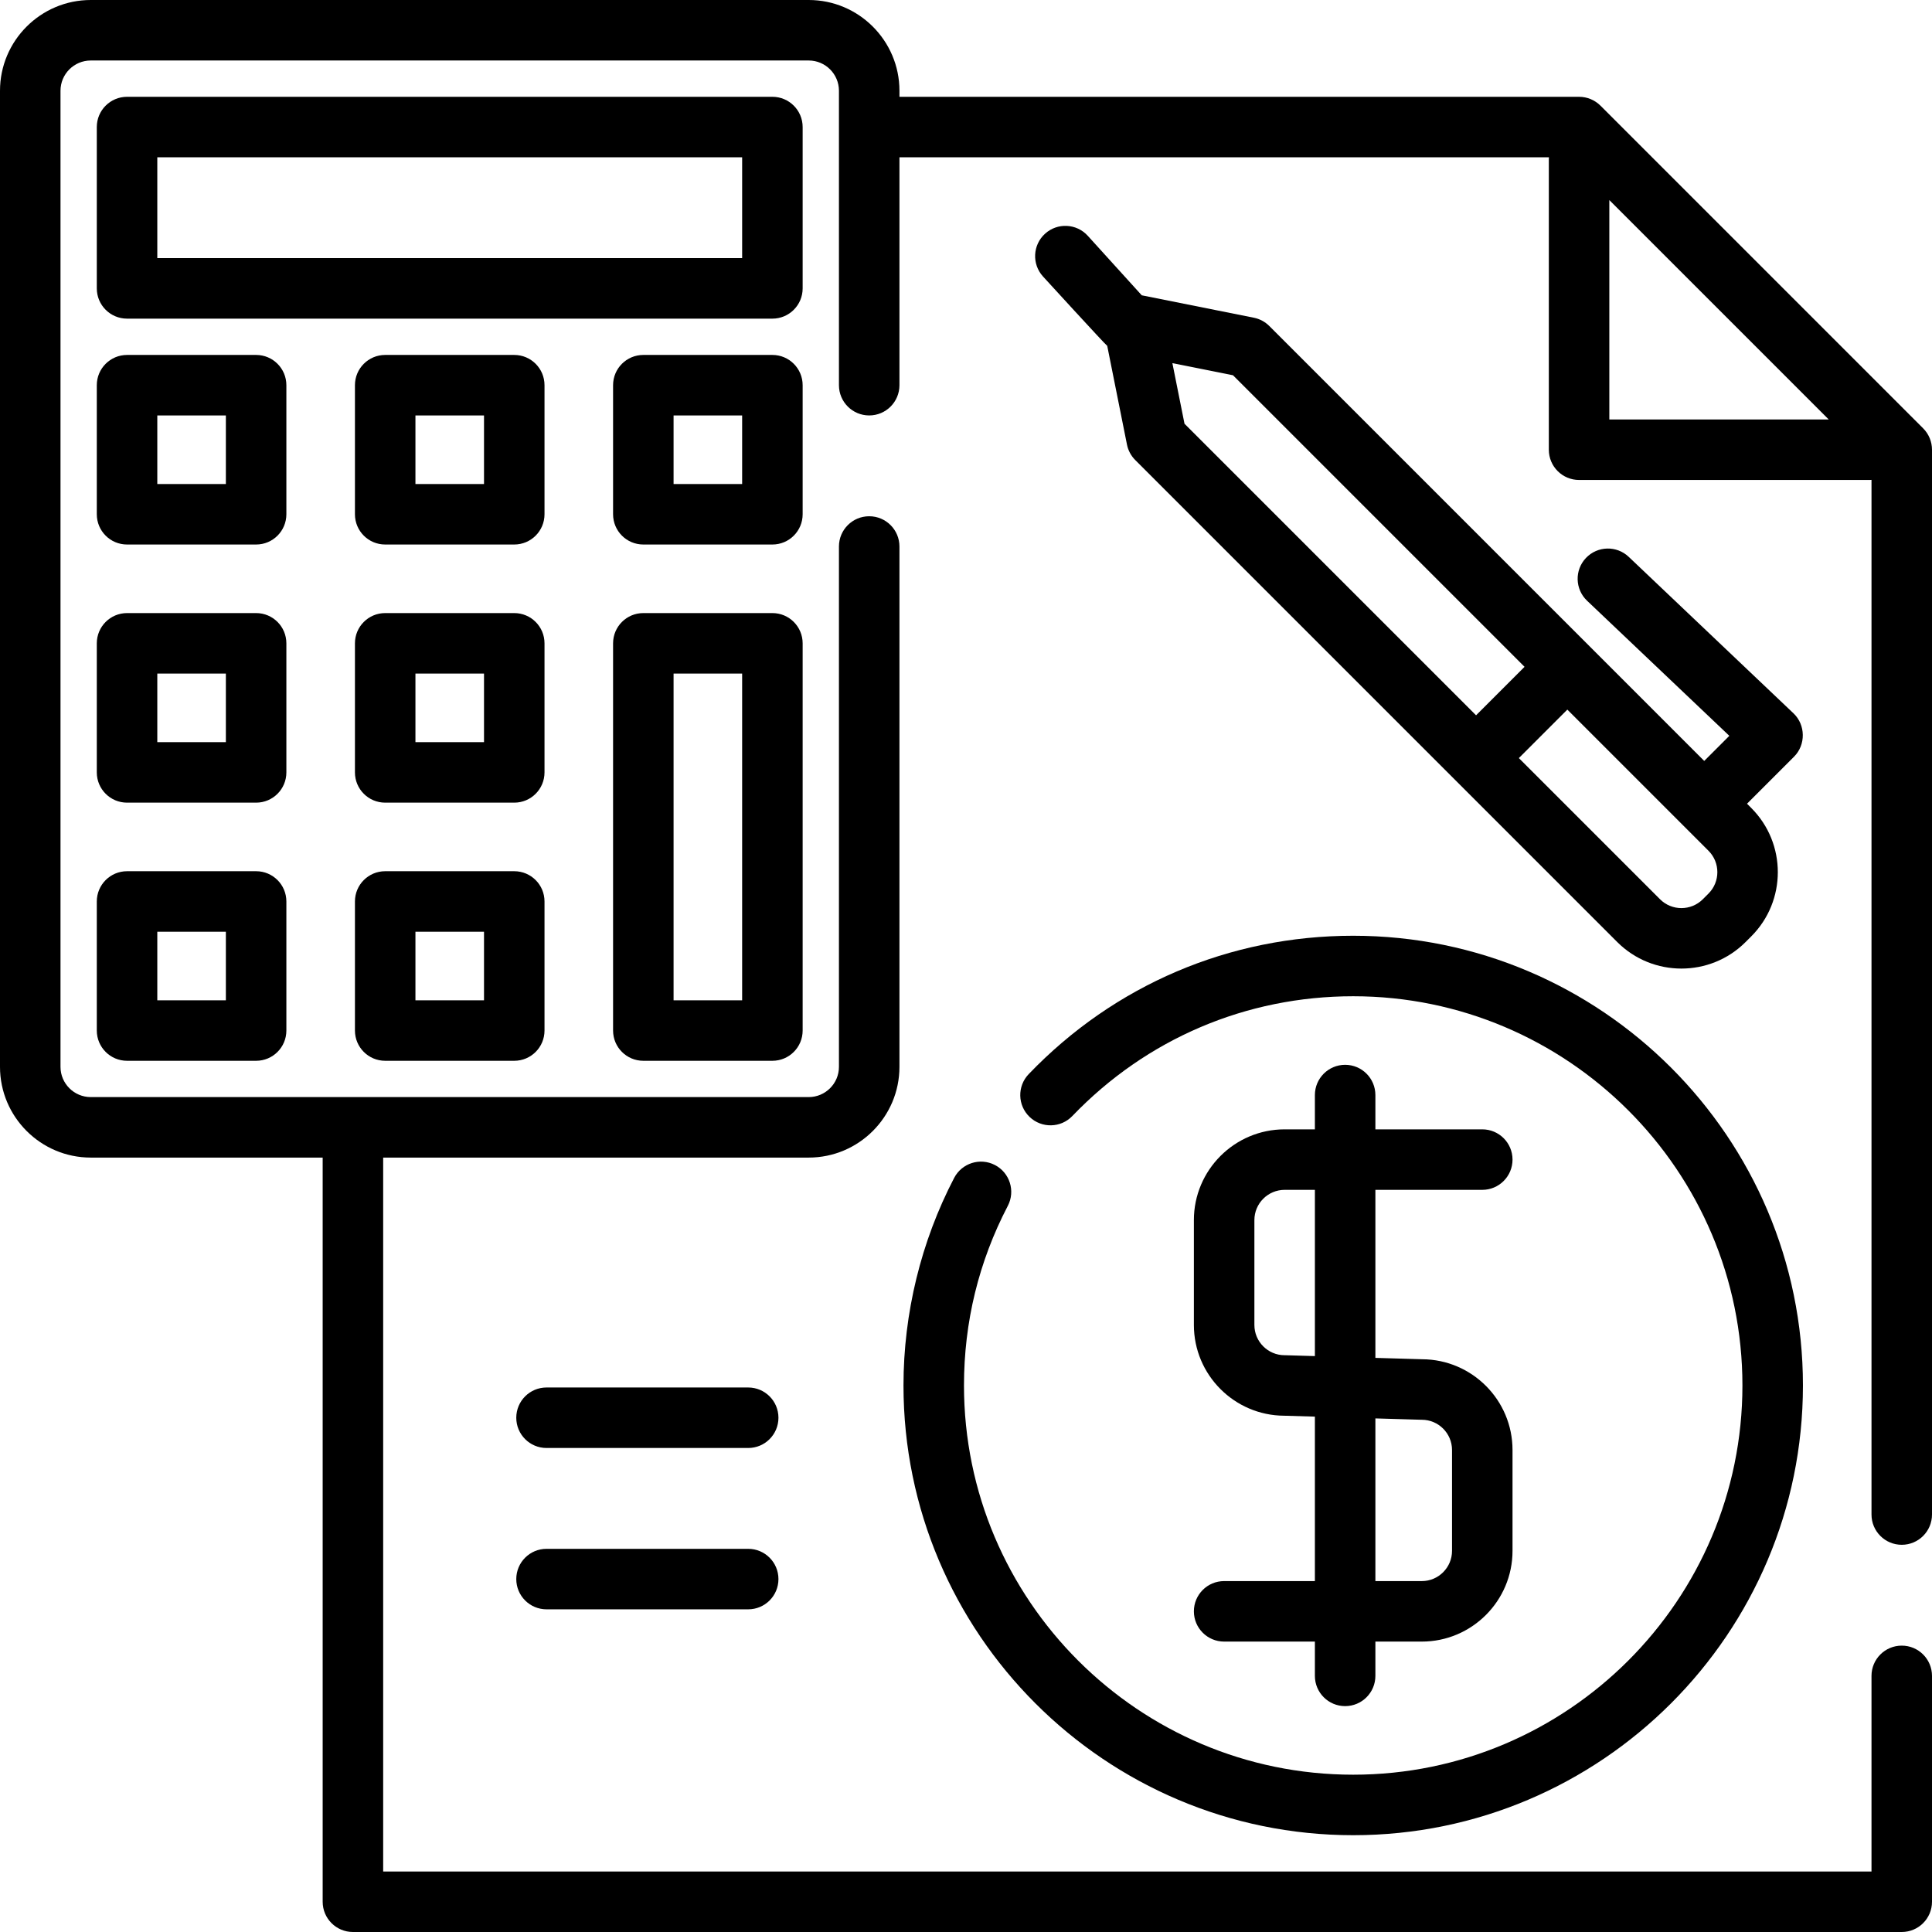
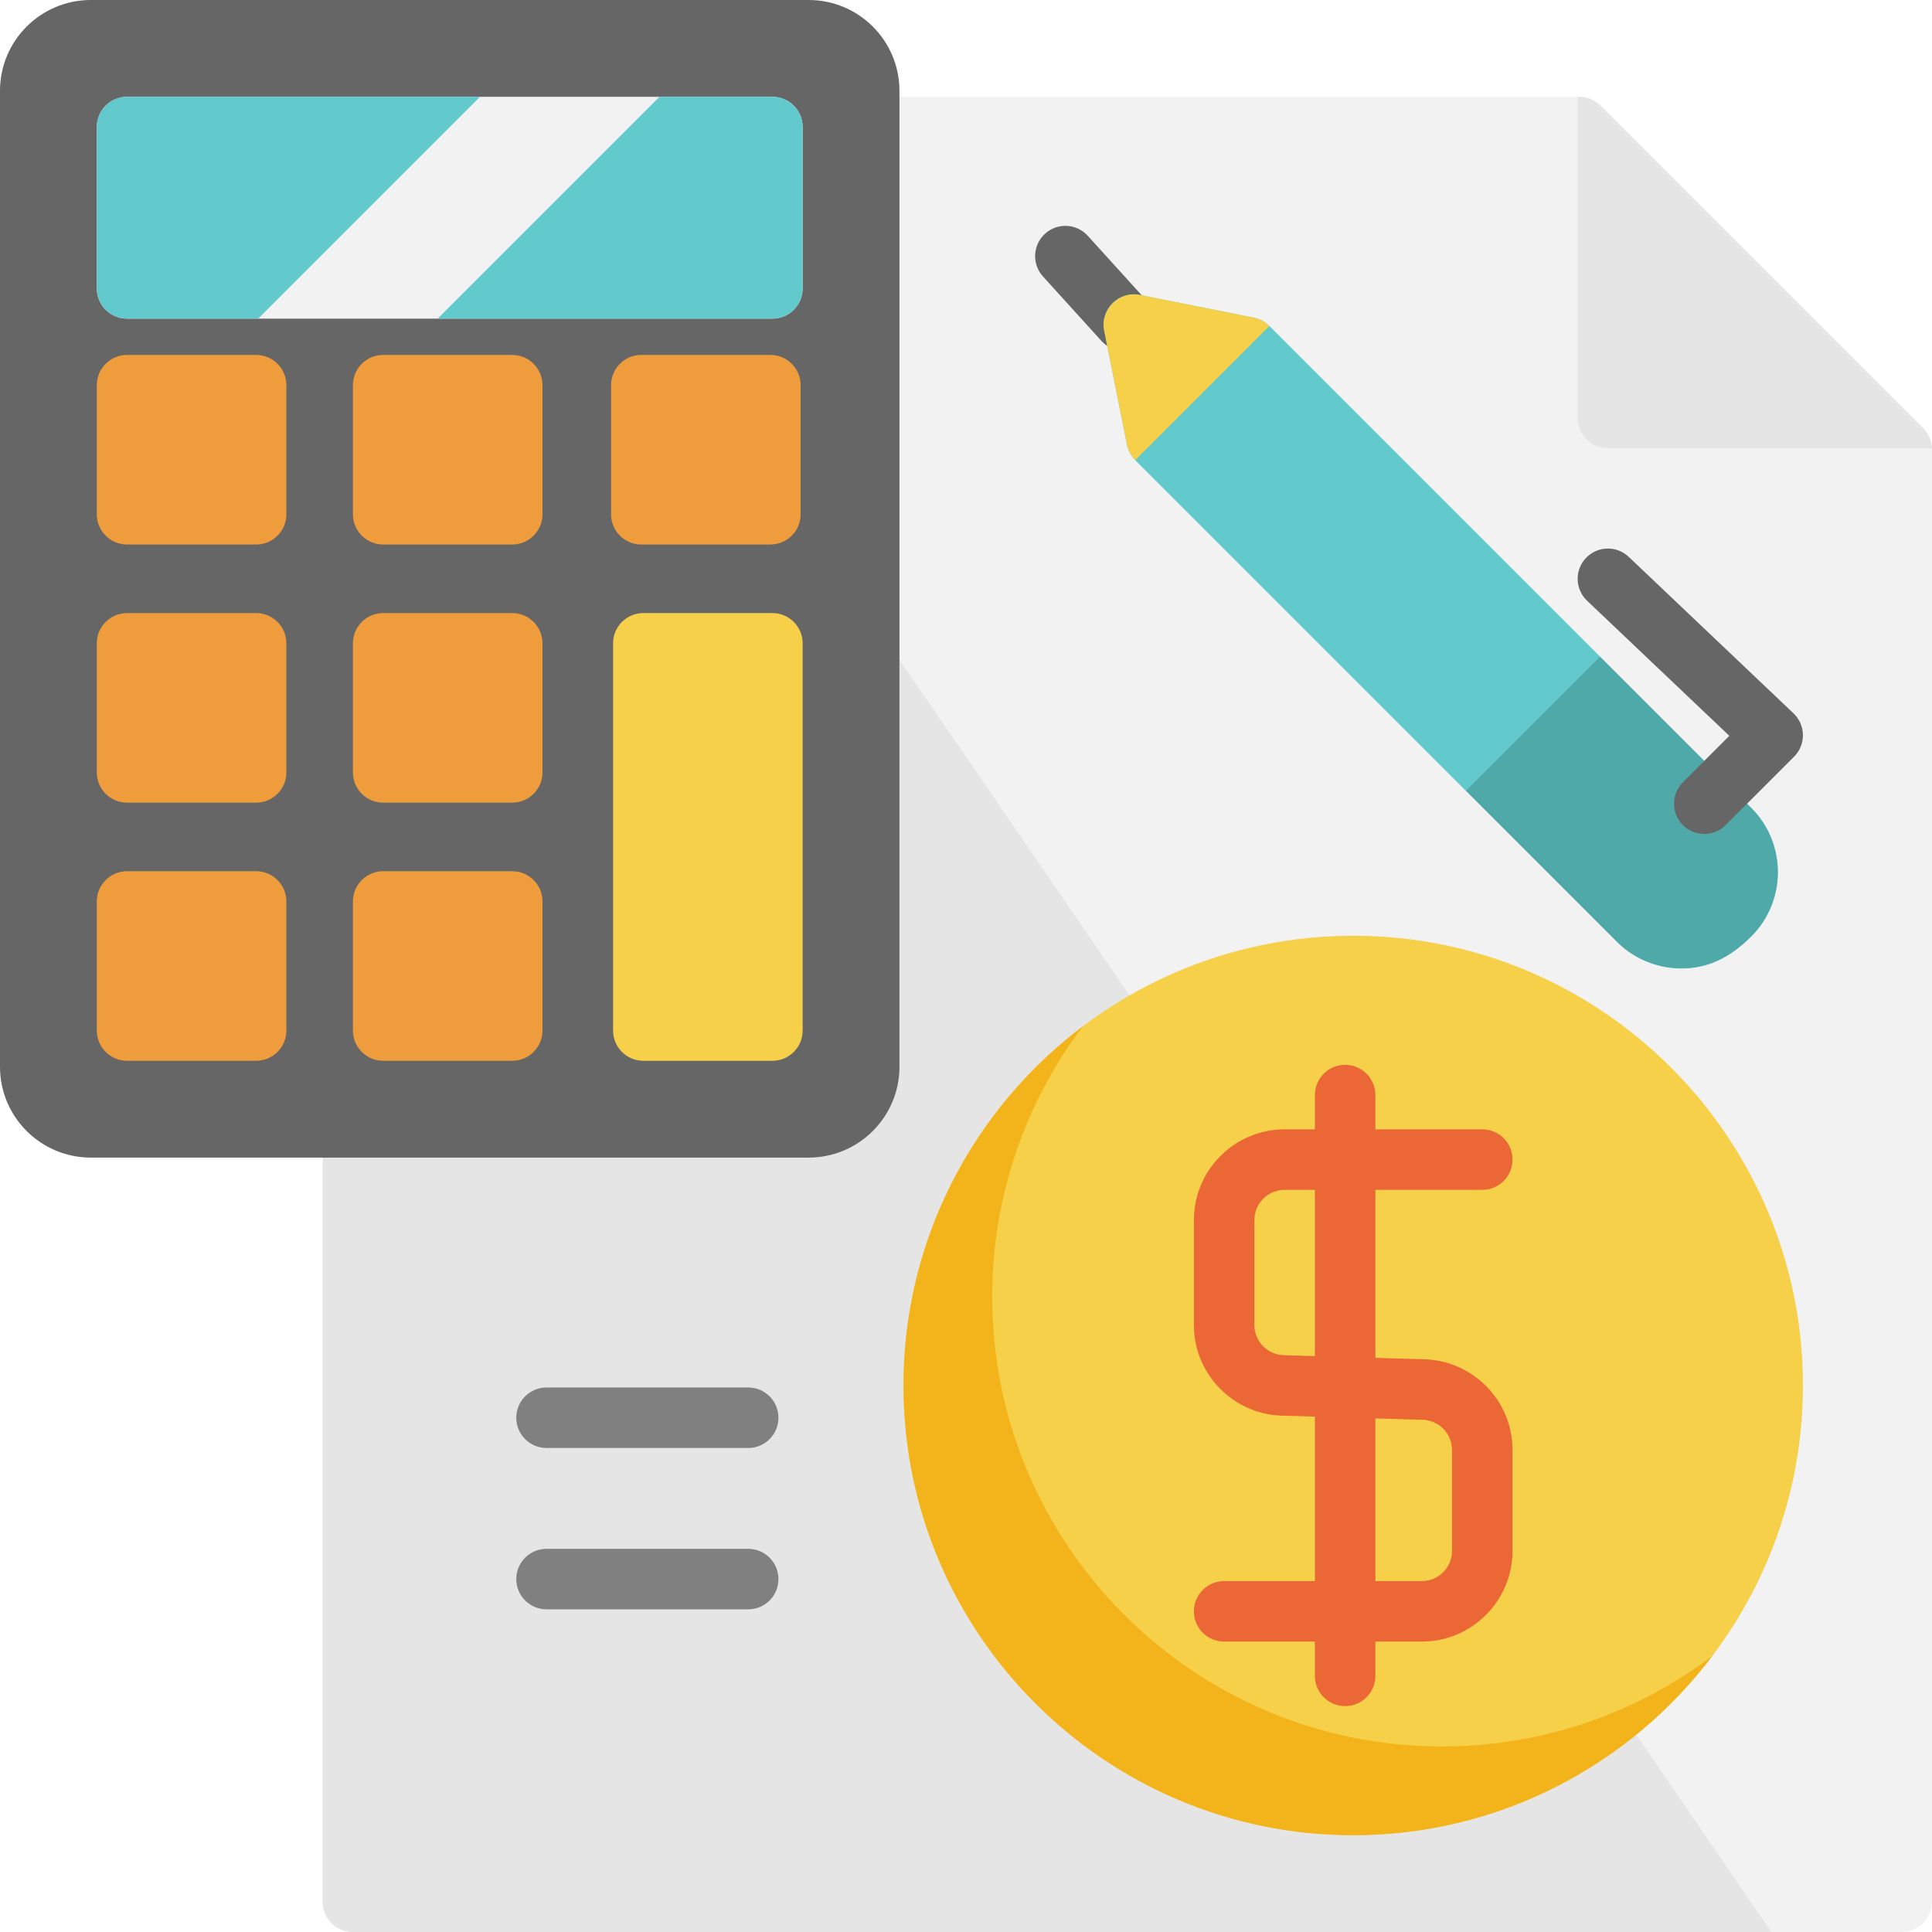
- <svg xmlns="http://www.w3.org/2000/svg" fill="#000000" height="800px" width="800px" version="1.1" id="Layer_1" viewBox="0 0 512 512" xml:space="preserve">
+ <svg xmlns="http://www.w3.org/2000/svg" version="1.1" id="Layer_1" viewBox="0 0 512 512" xml:space="preserve">
+   <path style="fill:#F2F2F2;" d="M509.653,113.512l-85.511-85.511c-1.505-1.503-3.543-2.347-5.669-2.347H93.528  c-4.428,0-8.017,3.588-8.017,8.017v470.313c0,4.428,3.588,8.017,8.017,8.017h410.455c4.428,0,8.017-3.588,8.017-8.017V119.182  C512,117.056,511.156,115.017,509.653,113.512z" />
  <g>
-     <g>
-       <path d="M503.983,409.386c4.428,0,8.017-3.588,8.017-8.017V119.182c0-2.126-0.844-4.164-2.347-5.669l-85.511-85.511    c-1.505-1.503-3.543-2.347-5.669-2.347H238.363V24.05c0-13.261-10.789-24.05-24.05-24.05H24.05C10.789,0,0,10.789,0,24.05v258.672    c0,13.261,10.789,24.05,24.05,24.05h61.461v197.211c0,4.428,3.588,8.017,8.017,8.017h410.455c4.428,0,8.017-3.588,8.017-8.017    v-59.858c0-4.428-3.588-8.017-8.017-8.017c-4.428,0-8.017,3.588-8.017,8.017v51.841H101.545V306.772h112.768    c13.261,0,24.05-10.789,24.05-24.05V144.83c0-4.428-3.588-8.017-8.017-8.017s-8.017,3.588-8.017,8.017v137.893    c0,4.421-3.596,8.017-8.017,8.017H24.05c-4.421,0-8.017-3.596-8.017-8.017V24.05c0-4.421,3.596-8.017,8.017-8.017h190.263    c4.421,0,8.017,3.596,8.017,8.017v78.029c0,4.428,3.588,8.017,8.017,8.017s8.017-3.588,8.017-8.017V41.687h172.119    c-0.012,0.177-0.027,0.354-0.027,0.534v76.96c0,4.428,3.588,8.017,8.017,8.017h76.96c0.181,0,0.357-0.015,0.534-0.027V401.37    C495.967,405.798,499.555,409.386,503.983,409.386z M426.489,111.165V53.024l58.141,58.141H426.489z" />
-     </g>
+     <path style="fill:#E5E5E5;" d="M511.982,118.826c-0.089-1.996-0.912-3.893-2.33-5.312L424.14,28.002   c-1.504-1.504-3.542-2.348-5.668-2.348h-0.356v85.156c0,4.427,3.589,8.017,8.017,8.017H511.982z" />
+     <path style="fill:#E5E5E5;" d="M93.528,25.653c-4.428,0-8.017,3.588-8.017,8.017v470.313c0,4.428,3.588,8.017,8.017,8.017h375.888   L136.144,25.653H93.528z" />
+   </g>
+   <path style="fill:#666666;" d="M214.313,0H24.05C10.789,0,0,10.789,0,24.05v258.672c0,13.261,10.789,24.05,24.05,24.05h190.263  c13.261,0,24.05-10.789,24.05-24.05V24.05C238.363,10.789,227.574,0,214.313,0z" />
+   <path style="fill:#F7D04A;" d="M358.614,247.983c-65.717,0-119.182,53.465-119.182,119.182s53.465,119.182,119.182,119.182  s119.182-53.465,119.182-119.182S424.33,247.983,358.614,247.983z" />
+   <path style="fill:#F3B41B;" d="M382.129,462.831c-65.717,0-119.182-53.465-119.182-119.182c0-26.875,8.946-51.698,24.009-71.656  c-28.845,21.772-47.525,56.331-47.525,95.172c0,65.717,53.465,119.182,119.182,119.182c38.841,0,73.4-18.68,95.172-47.525  C433.828,453.885,409.005,462.831,382.129,462.831z" />
+   <path style="fill:#EB6836;" d="M376.915,360.217l-12.423-0.366v-44.528h28.326c4.428,0,8.017-3.588,8.017-8.017  c0-4.428-3.588-8.017-8.017-8.017h-28.326v-9.086c0-4.428-3.588-8.017-8.017-8.017c-4.428,0-8.017,3.588-8.017,8.017v9.086h-8.017  c-13.261,0-24.05,10.789-24.05,24.05v27.791c0,13.217,10.719,23.98,23.92,24.05l8.147,0.239v43.585h-24.05  c-4.428,0-8.017,3.588-8.017,8.017s3.588,8.017,8.017,8.017h24.05v9.086c0,4.428,3.588,8.017,8.017,8.017  c4.428,0,8.017-3.588,8.017-8.017v-9.086h12.292c13.261,0,24.05-10.789,24.05-24.05v-26.722  C400.835,371.05,390.116,360.288,376.915,360.217z M340.679,359.151c-0.078-0.002-0.157-0.003-0.236-0.003  c-4.421,0-8.017-3.596-8.017-8.017V323.34c0-4.421,3.596-8.017,8.017-8.017h8.017v44.057L340.679,359.151z M384.802,410.99  c0,4.421-3.596,8.017-8.017,8.017h-12.292v-43.114l12.056,0.355c0.078,0.002,0.157,0.003,0.236,0.003  c4.421,0,8.017,3.596,8.017,8.017V410.99z" />
+   <path style="fill:#F2F2F2;" d="M204.693,25.653H33.67c-4.428,0-8.017,3.588-8.017,8.017v42.756c0,4.428,3.588,8.017,8.017,8.017  h171.023c4.428,0,8.017-3.588,8.017-8.017V33.67C212.71,29.242,209.122,25.653,204.693,25.653z" />
+   <g>
+     <path style="fill:#62C9CC;" d="M33.67,25.653c-4.428,0-8.017,3.588-8.017,8.017v42.756c0,4.428,3.588,8.017,8.017,8.017h34.739   l58.789-58.789H33.67z" />
+     <path style="fill:#62C9CC;" d="M204.693,25.653h-29.929l-58.789,58.789h88.718c4.428,0,8.017-3.588,8.017-8.017V33.67   C212.71,29.242,209.122,25.653,204.693,25.653z" />
  </g>
  <g>
-     <g>
-       <path d="M198.28,367.699h-53.445c-4.428,0-8.017,3.588-8.017,8.017c0,4.428,3.588,8.017,8.017,8.017h53.445    c4.428,0,8.017-3.588,8.017-8.017C206.296,371.288,202.708,367.699,198.28,367.699z" />
-     </g>
+     <path style="fill:#EF9D3C;" d="M67.875,94.063H33.67c-4.428,0-8.017,3.588-8.017,8.017v34.205c0,4.428,3.588,8.017,8.017,8.017   h34.205c4.428,0,8.017-3.588,8.017-8.017v-34.205C75.891,97.651,72.303,94.063,67.875,94.063z" />
+     <path style="fill:#EF9D3C;" d="M135.749,94.063h-34.205c-4.428,0-8.017,3.588-8.017,8.017v34.205c0,4.428,3.588,8.017,8.017,8.017   h34.205c4.428,0,8.017-3.588,8.017-8.017v-34.205C143.766,97.651,140.178,94.063,135.749,94.063z" />
+     <path style="fill:#EF9D3C;" d="M67.875,162.472H33.67c-4.428,0-8.017,3.588-8.017,8.017v34.205c0,4.428,3.588,8.017,8.017,8.017   h34.205c4.428,0,8.017-3.588,8.017-8.017v-34.205C75.891,166.06,72.303,162.472,67.875,162.472z" />
+     <path style="fill:#EF9D3C;" d="M135.749,162.472h-34.205c-4.428,0-8.017,3.588-8.017,8.017v34.205c0,4.428,3.588,8.017,8.017,8.017   h34.205c4.428,0,8.017-3.588,8.017-8.017v-34.205C143.766,166.06,140.178,162.472,135.749,162.472z" />
+     <path style="fill:#EF9D3C;" d="M67.875,230.881H33.67c-4.428,0-8.017,3.588-8.017,8.017v34.205c0,4.428,3.588,8.017,8.017,8.017   h34.205c4.428,0,8.017-3.588,8.017-8.017v-34.205C75.891,234.469,72.303,230.881,67.875,230.881z" />
+     <path style="fill:#EF9D3C;" d="M135.749,230.881h-34.205c-4.428,0-8.017,3.588-8.017,8.017v34.205c0,4.428,3.588,8.017,8.017,8.017   h34.205c4.428,0,8.017-3.588,8.017-8.017v-34.205C143.766,234.469,140.178,230.881,135.749,230.881z" />
+     <path style="fill:#EF9D3C;" d="M204.159,94.063h-34.205c-4.428,0-8.017,3.588-8.017,8.017v34.205c0,4.428,3.588,8.017,8.017,8.017   h34.205c4.428,0,8.017-3.588,8.017-8.017v-34.205C212.175,97.651,208.587,94.063,204.159,94.063z" />
  </g>
+   <path style="fill:#F7D04A;" d="M204.693,162.472h-34.205c-4.428,0-8.017,3.588-8.017,8.017v102.614c0,4.428,3.588,8.017,8.017,8.017  h34.205c4.428,0,8.017-3.588,8.017-8.017V170.489C212.71,166.06,209.122,162.472,204.693,162.472z" />
+   <path style="fill:#666666;" d="M297.846,92.994c-2.183,0-4.358-0.886-5.941-2.632l-15.51-17.102  c-2.974-3.279-2.727-8.35,0.554-11.324c3.276-2.976,8.349-2.729,11.324,0.554l15.51,17.102c2.974,3.279,2.727,8.35-0.554,11.324  C301.695,92.308,299.767,92.994,297.846,92.994z" />
  <g>
-     <g>
-       <path d="M198.28,410.455h-53.445c-4.428,0-8.017,3.588-8.017,8.017c0,4.428,3.588,8.017,8.017,8.017h53.445    c4.428,0,8.017-3.588,8.017-8.017C206.296,414.043,202.708,410.455,198.28,410.455z" />
-     </g>
+     <path style="fill:#62C9CC;" d="M464.11,214.126L336.377,86.391c-1.12-1.119-2.545-1.882-4.097-2.192l-30.233-6.046   c-2.627-0.522-5.344,0.297-7.241,2.192c-1.894,1.895-2.717,4.612-2.192,7.241l6.046,30.233c0.31,1.552,1.073,2.977,2.192,4.097   l127.735,127.735c5.116,5.116,12.417,7.67,19.607,6.89c6.428-0.697,11.449-3.932,15.917-8.402   C473.488,238.761,473.488,223.505,464.11,214.126z" />
+     <rect x="300.46" y="122.86" transform="matrix(-0.7071 -0.7071 0.7071 -0.7071 514.0678 508.8909)" style="fill:#62C9CC;" width="123.937" height="50.238" />
  </g>
+   <path style="fill:#F7D04A;" d="M302.047,78.153c-5.513-1.096-10.535,3.916-9.433,9.433l6.046,30.233  c0.31,1.552,1.073,2.977,2.192,4.097l35.525-35.525c-1.12-1.119-2.545-1.882-4.097-2.192L302.047,78.153z" />
+   <path style="fill:#50A9A9;" d="M464.11,214.126l-40.095-40.095l-35.525,35.525l40.095,40.095c5.021,5.021,12.2,7.479,19.248,6.84  c6.562-0.595,11.719-3.795,16.276-8.351C473.488,238.761,473.488,223.505,464.11,214.126z" />
+   <path style="fill:#666666;" d="M451.639,221.01c-2.051,0-4.103-0.782-5.669-2.347c-3.131-3.132-3.131-8.207,0-11.338l12.323-12.322  l-37.701-35.802c-3.211-3.05-3.342-8.124-0.293-11.333c3.051-3.211,8.125-3.342,11.333-0.293l43.668,41.467  c1.568,1.489,2.469,3.548,2.496,5.71c0.028,2.161-0.819,4.243-2.346,5.772l-18.14,18.14  C455.742,220.226,453.69,221.01,451.639,221.01z" />
  <g>
-     <g>
-       <path d="M358.614,247.983c-32.766,0-63.308,13.023-86.001,36.671c-3.066,3.195-2.962,8.269,0.233,11.335    c3.196,3.067,8.27,2.962,11.335-0.233c19.641-20.467,46.076-31.739,74.433-31.739c56.876,0,103.148,46.272,103.148,103.148    c0,56.876-46.272,103.148-103.148,103.148c-56.876,0-103.148-46.272-103.148-103.148c0-16.798,3.908-32.813,11.616-47.601    c2.046-3.927,0.522-8.768-3.403-10.815c-3.926-2.043-8.768-0.522-10.815,3.404c-8.786,16.859-13.431,35.882-13.431,55.012    c0,65.717,53.465,119.182,119.182,119.182s119.182-53.465,119.182-119.182S424.33,247.983,358.614,247.983z" />
-     </g>
-   </g>
-   <g>
-     <g>
-       <path d="M376.915,360.217l-12.423-0.366v-44.528h28.326c4.428,0,8.017-3.588,8.017-8.017c0-4.428-3.588-8.017-8.017-8.017h-28.326    v-9.086c0-4.428-3.588-8.017-8.017-8.017c-4.428,0-8.017,3.588-8.017,8.017v9.086h-8.017c-13.261,0-24.05,10.789-24.05,24.05    v27.791c0,13.217,10.719,23.98,23.92,24.05l8.147,0.239v43.585h-24.05c-4.428,0-8.017,3.588-8.017,8.017    c0,4.428,3.588,8.017,8.017,8.017h24.05v9.086c0,4.428,3.588,8.017,8.017,8.017c4.428,0,8.017-3.588,8.017-8.017v-9.086h12.292    c13.261,0,24.05-10.789,24.05-24.05v-26.722C400.835,371.05,390.116,360.288,376.915,360.217z M348.459,359.38l-7.78-0.229    c-0.078-0.002-0.157-0.003-0.236-0.003c-4.421,0-8.017-3.596-8.017-8.017V323.34c0-4.421,3.596-8.017,8.017-8.017h8.017V359.38z     M384.802,410.99c0,4.421-3.596,8.017-8.017,8.017h-12.292v-43.114l12.056,0.355c0.078,0.002,0.157,0.003,0.236,0.003    c4.421,0,8.017,3.596,8.017,8.017V410.99z" />
-     </g>
-   </g>
-   <g>
-     <g>
-       <path d="M204.693,25.653H33.67c-4.428,0-8.017,3.588-8.017,8.017v42.756c0,4.428,3.588,8.017,8.017,8.017h171.023    c4.428,0,8.017-3.588,8.017-8.017V33.67C212.71,29.242,209.122,25.653,204.693,25.653z M196.676,68.409H41.687V41.687h154.99    V68.409z" />
-     </g>
-   </g>
-   <g>
-     <g>
-       <path d="M67.875,94.063H33.67c-4.428,0-8.017,3.588-8.017,8.017v34.205c0,4.428,3.588,8.017,8.017,8.017h34.205    c4.428,0,8.017-3.588,8.017-8.017v-34.205C75.891,97.651,72.303,94.063,67.875,94.063z M59.858,128.267H41.687v-18.171h18.171    V128.267z" />
-     </g>
-   </g>
-   <g>
-     <g>
-       <path d="M136.284,94.063h-34.205c-4.428,0-8.017,3.588-8.017,8.017v34.205c0,4.428,3.588,8.017,8.017,8.017h34.205    c4.428,0,8.017-3.588,8.017-8.017v-34.205C144.301,97.651,140.712,94.063,136.284,94.063z M128.267,128.267h-18.171v-18.171    h18.171V128.267z" />
-     </g>
-   </g>
-   <g>
-     <g>
-       <path d="M204.693,94.063h-34.205c-4.428,0-8.017,3.588-8.017,8.017v34.205c0,4.428,3.588,8.017,8.017,8.017h34.205    c4.428,0,8.017-3.588,8.017-8.017v-34.205C212.71,97.651,209.122,94.063,204.693,94.063z M196.676,128.267h-18.171v-18.171h18.171    V128.267z" />
-     </g>
-   </g>
-   <g>
-     <g>
-       <path d="M67.875,162.472H33.67c-4.428,0-8.017,3.588-8.017,8.017v34.205c0,4.428,3.588,8.017,8.017,8.017h34.205    c4.428,0,8.017-3.588,8.017-8.017v-34.205C75.891,166.06,72.303,162.472,67.875,162.472z M59.858,196.676H41.687v-18.171h18.171    V196.676z" />
-     </g>
-   </g>
-   <g>
-     <g>
-       <path d="M136.284,162.472h-34.205c-4.428,0-8.017,3.588-8.017,8.017v34.205c0,4.428,3.588,8.017,8.017,8.017h34.205    c4.428,0,8.017-3.588,8.017-8.017v-34.205C144.301,166.06,140.712,162.472,136.284,162.472z M128.267,196.676h-18.171v-18.171    h18.171V196.676z" />
-     </g>
-   </g>
-   <g>
-     <g>
-       <path d="M67.875,230.881H33.67c-4.428,0-8.017,3.588-8.017,8.017v34.205c0,4.428,3.588,8.017,8.017,8.017h34.205    c4.428,0,8.017-3.588,8.017-8.017v-34.205C75.891,234.469,72.303,230.881,67.875,230.881z M59.858,265.086H41.687v-18.171h18.171    V265.086z" />
-     </g>
-   </g>
-   <g>
-     <g>
-       <path d="M136.284,230.881h-34.205c-4.428,0-8.017,3.588-8.017,8.017v34.205c0,4.428,3.588,8.017,8.017,8.017h34.205    c4.428,0,8.017-3.588,8.017-8.017v-34.205C144.301,234.469,140.712,230.881,136.284,230.881z M128.267,265.086h-18.171v-18.171    h18.171V265.086z" />
-     </g>
-   </g>
-   <g>
-     <g>
-       <path d="M204.693,162.472h-34.205c-4.428,0-8.017,3.588-8.017,8.017v102.614c0,4.428,3.588,8.017,8.017,8.017h34.205    c4.428,0,8.017-3.588,8.017-8.017V170.489C212.71,166.06,209.122,162.472,204.693,162.472z M196.676,265.086h-18.171v-86.58    h18.171V265.086z" />
-     </g>
-   </g>
-   <g>
-     <g>
-       <path d="M475.297,189.04l-43.668-41.467c-3.209-3.05-8.283-2.917-11.333,0.293c-3.05,3.21-2.917,8.284,0.293,11.333l37.701,35.802    l-6.654,6.654L336.377,86.391c-1.12-1.119-2.545-1.882-4.097-2.192l-29.706-5.941l-14.301-15.769    c-2.975-3.281-8.047-3.529-11.324-0.554c-3.279,2.974-3.527,8.043-0.554,11.324c0,0,16.484,18.037,17.032,18.398l5.232,26.161    c0.31,1.552,1.073,2.977,2.192,4.097l127.735,127.736c4.689,4.688,10.847,7.031,17.006,7.031c6.159,0,12.317-2.343,17.005-7.031    c0,0,0,0,0.001,0l1.511-1.512c9.375-9.377,9.375-24.635,0-34.011l-1.134-1.134l12.471-12.471    C478.589,197.379,478.521,192.1,475.297,189.04z M313.905,112.296l-3.211-16.062l16.061,3.212l77.266,77.268l-12.848,12.848    L313.905,112.296z M452.773,236.801l-1.51,1.511c-3.128,3.124-8.213,3.127-11.338,0l-37.412-37.413l12.847-12.848l37.413,37.413    C455.899,228.589,455.898,233.675,452.773,236.801z" />
-     </g>
+     <path style="fill:#808080;" d="M198.28,383.733h-53.445c-4.428,0-8.017-3.588-8.017-8.017c0-4.428,3.588-8.017,8.017-8.017h53.445   c4.428,0,8.017,3.588,8.017,8.017C206.296,380.145,202.708,383.733,198.28,383.733z" />
+     <path style="fill:#808080;" d="M198.28,426.489h-53.445c-4.428,0-8.017-3.588-8.017-8.017s3.588-8.017,8.017-8.017h53.445   c4.428,0,8.017,3.588,8.017,8.017S202.708,426.489,198.28,426.489z" />
  </g>
</svg>
